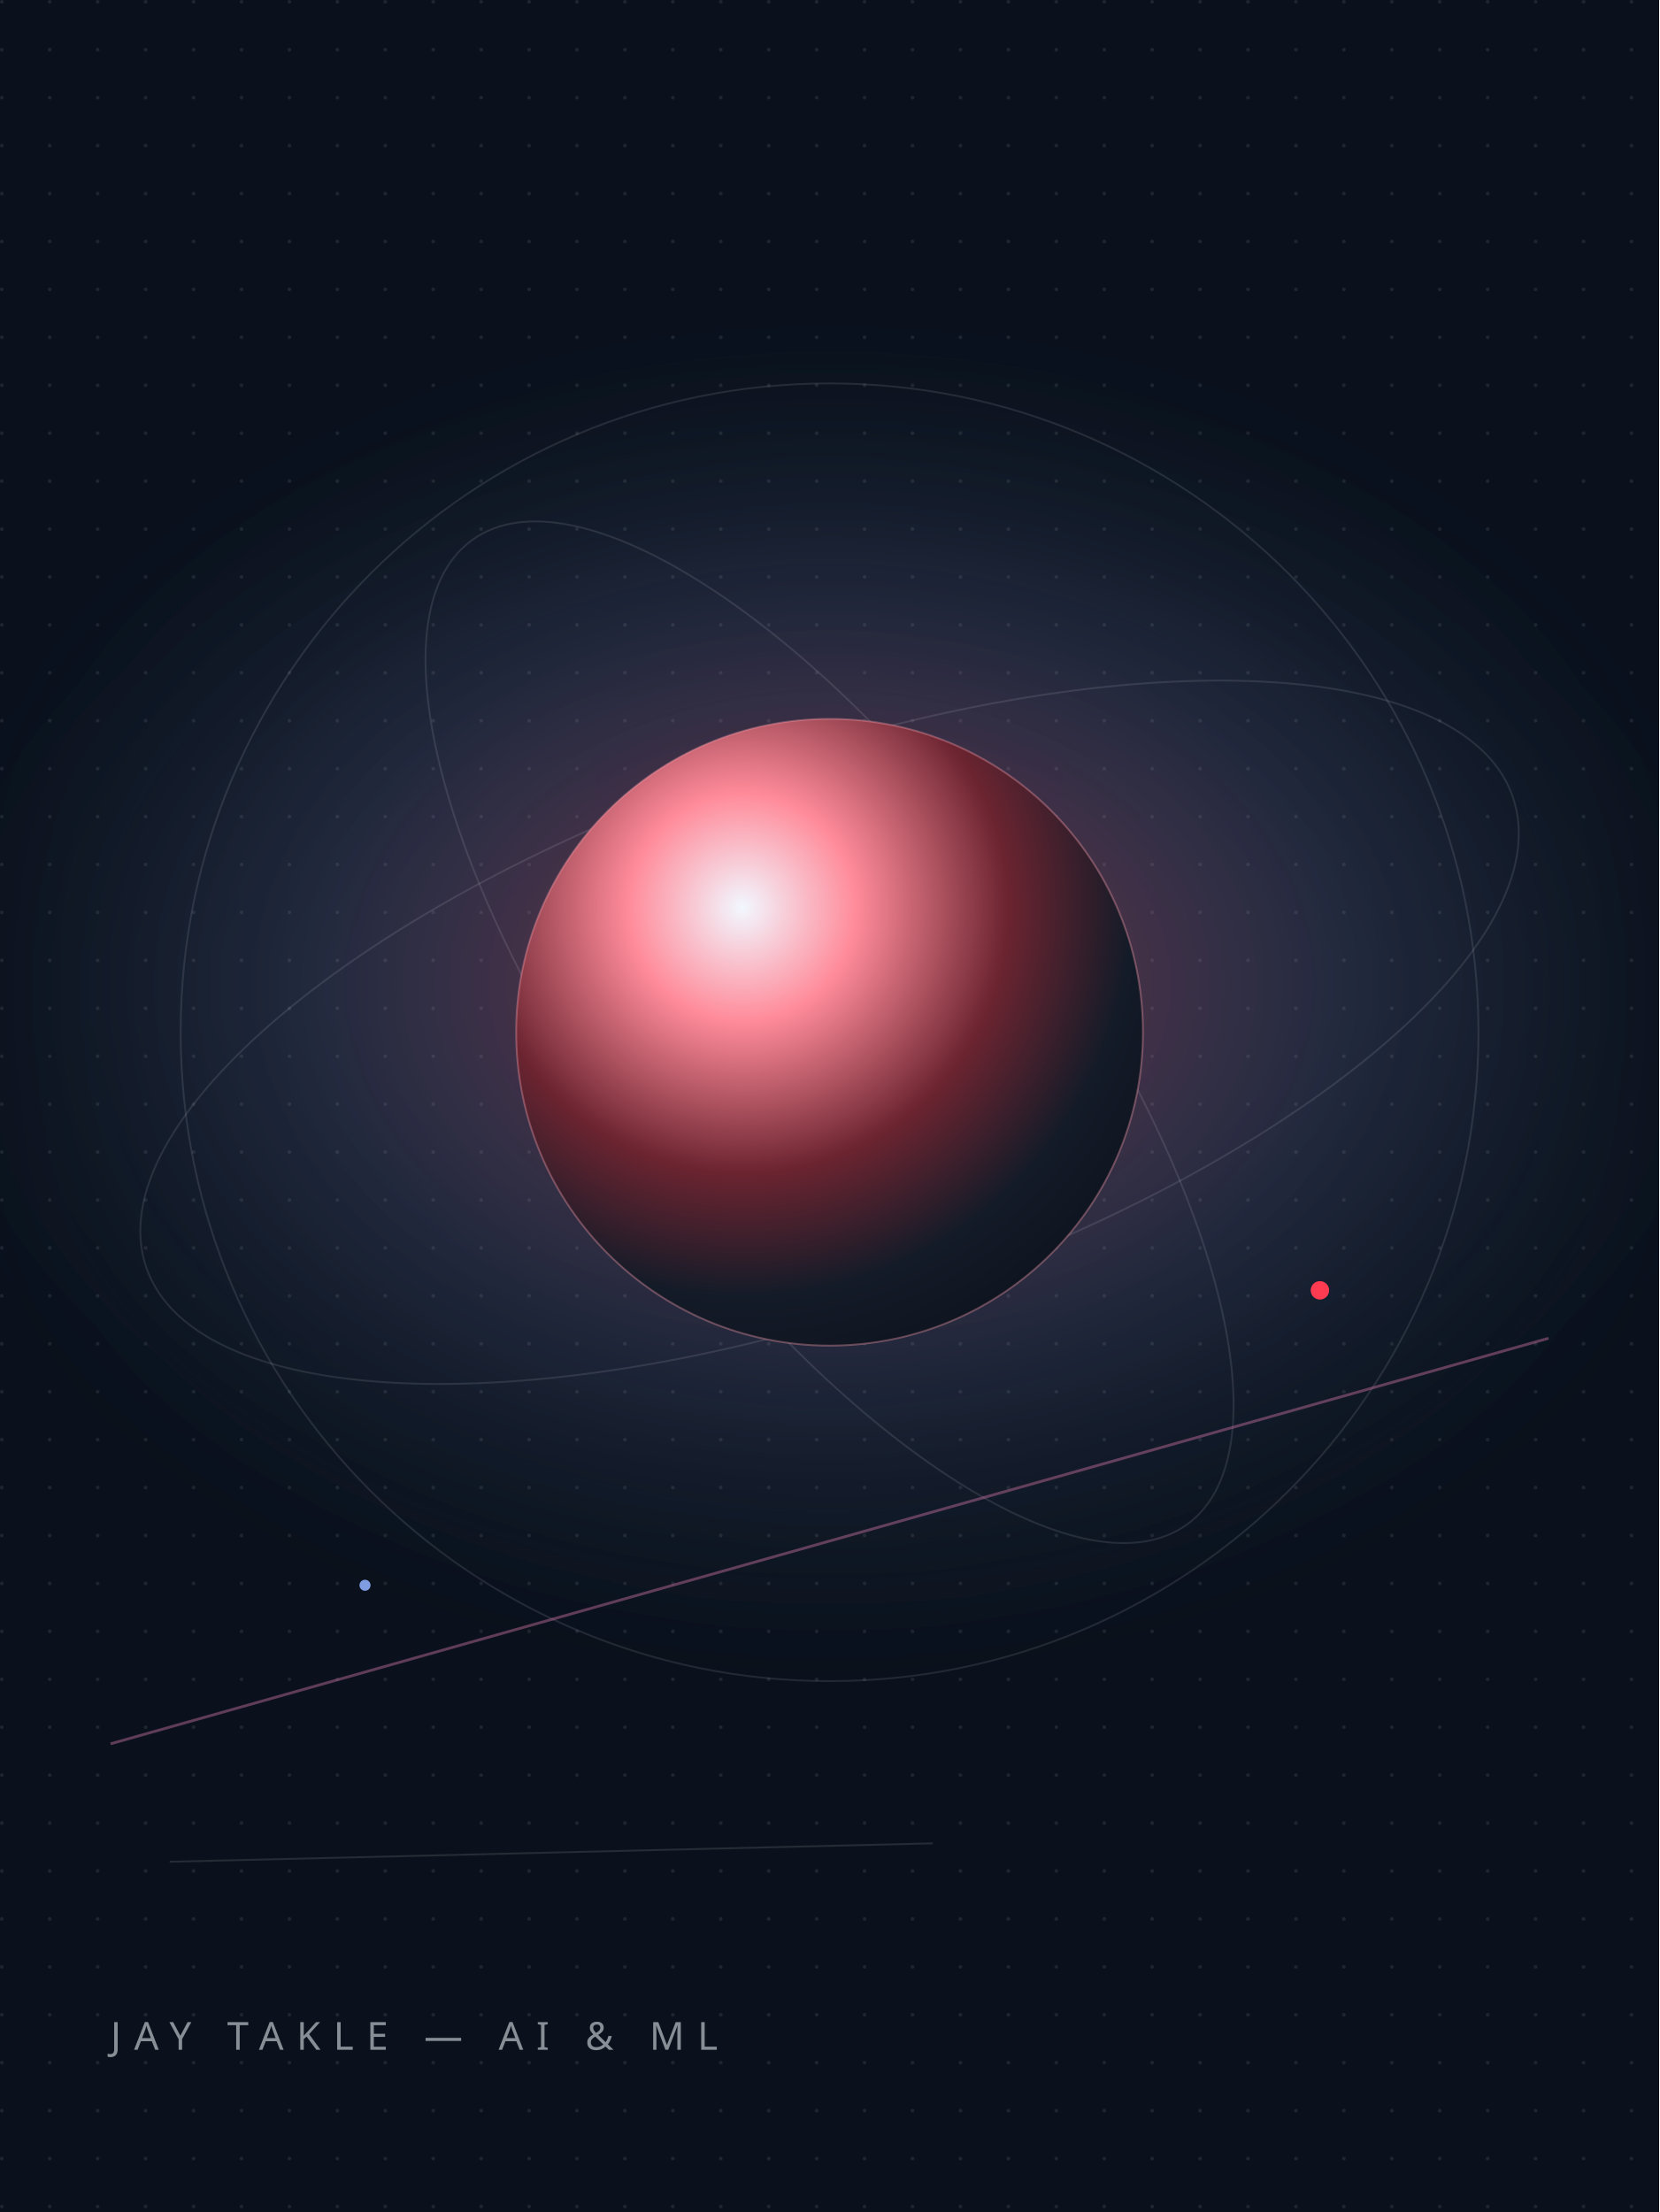
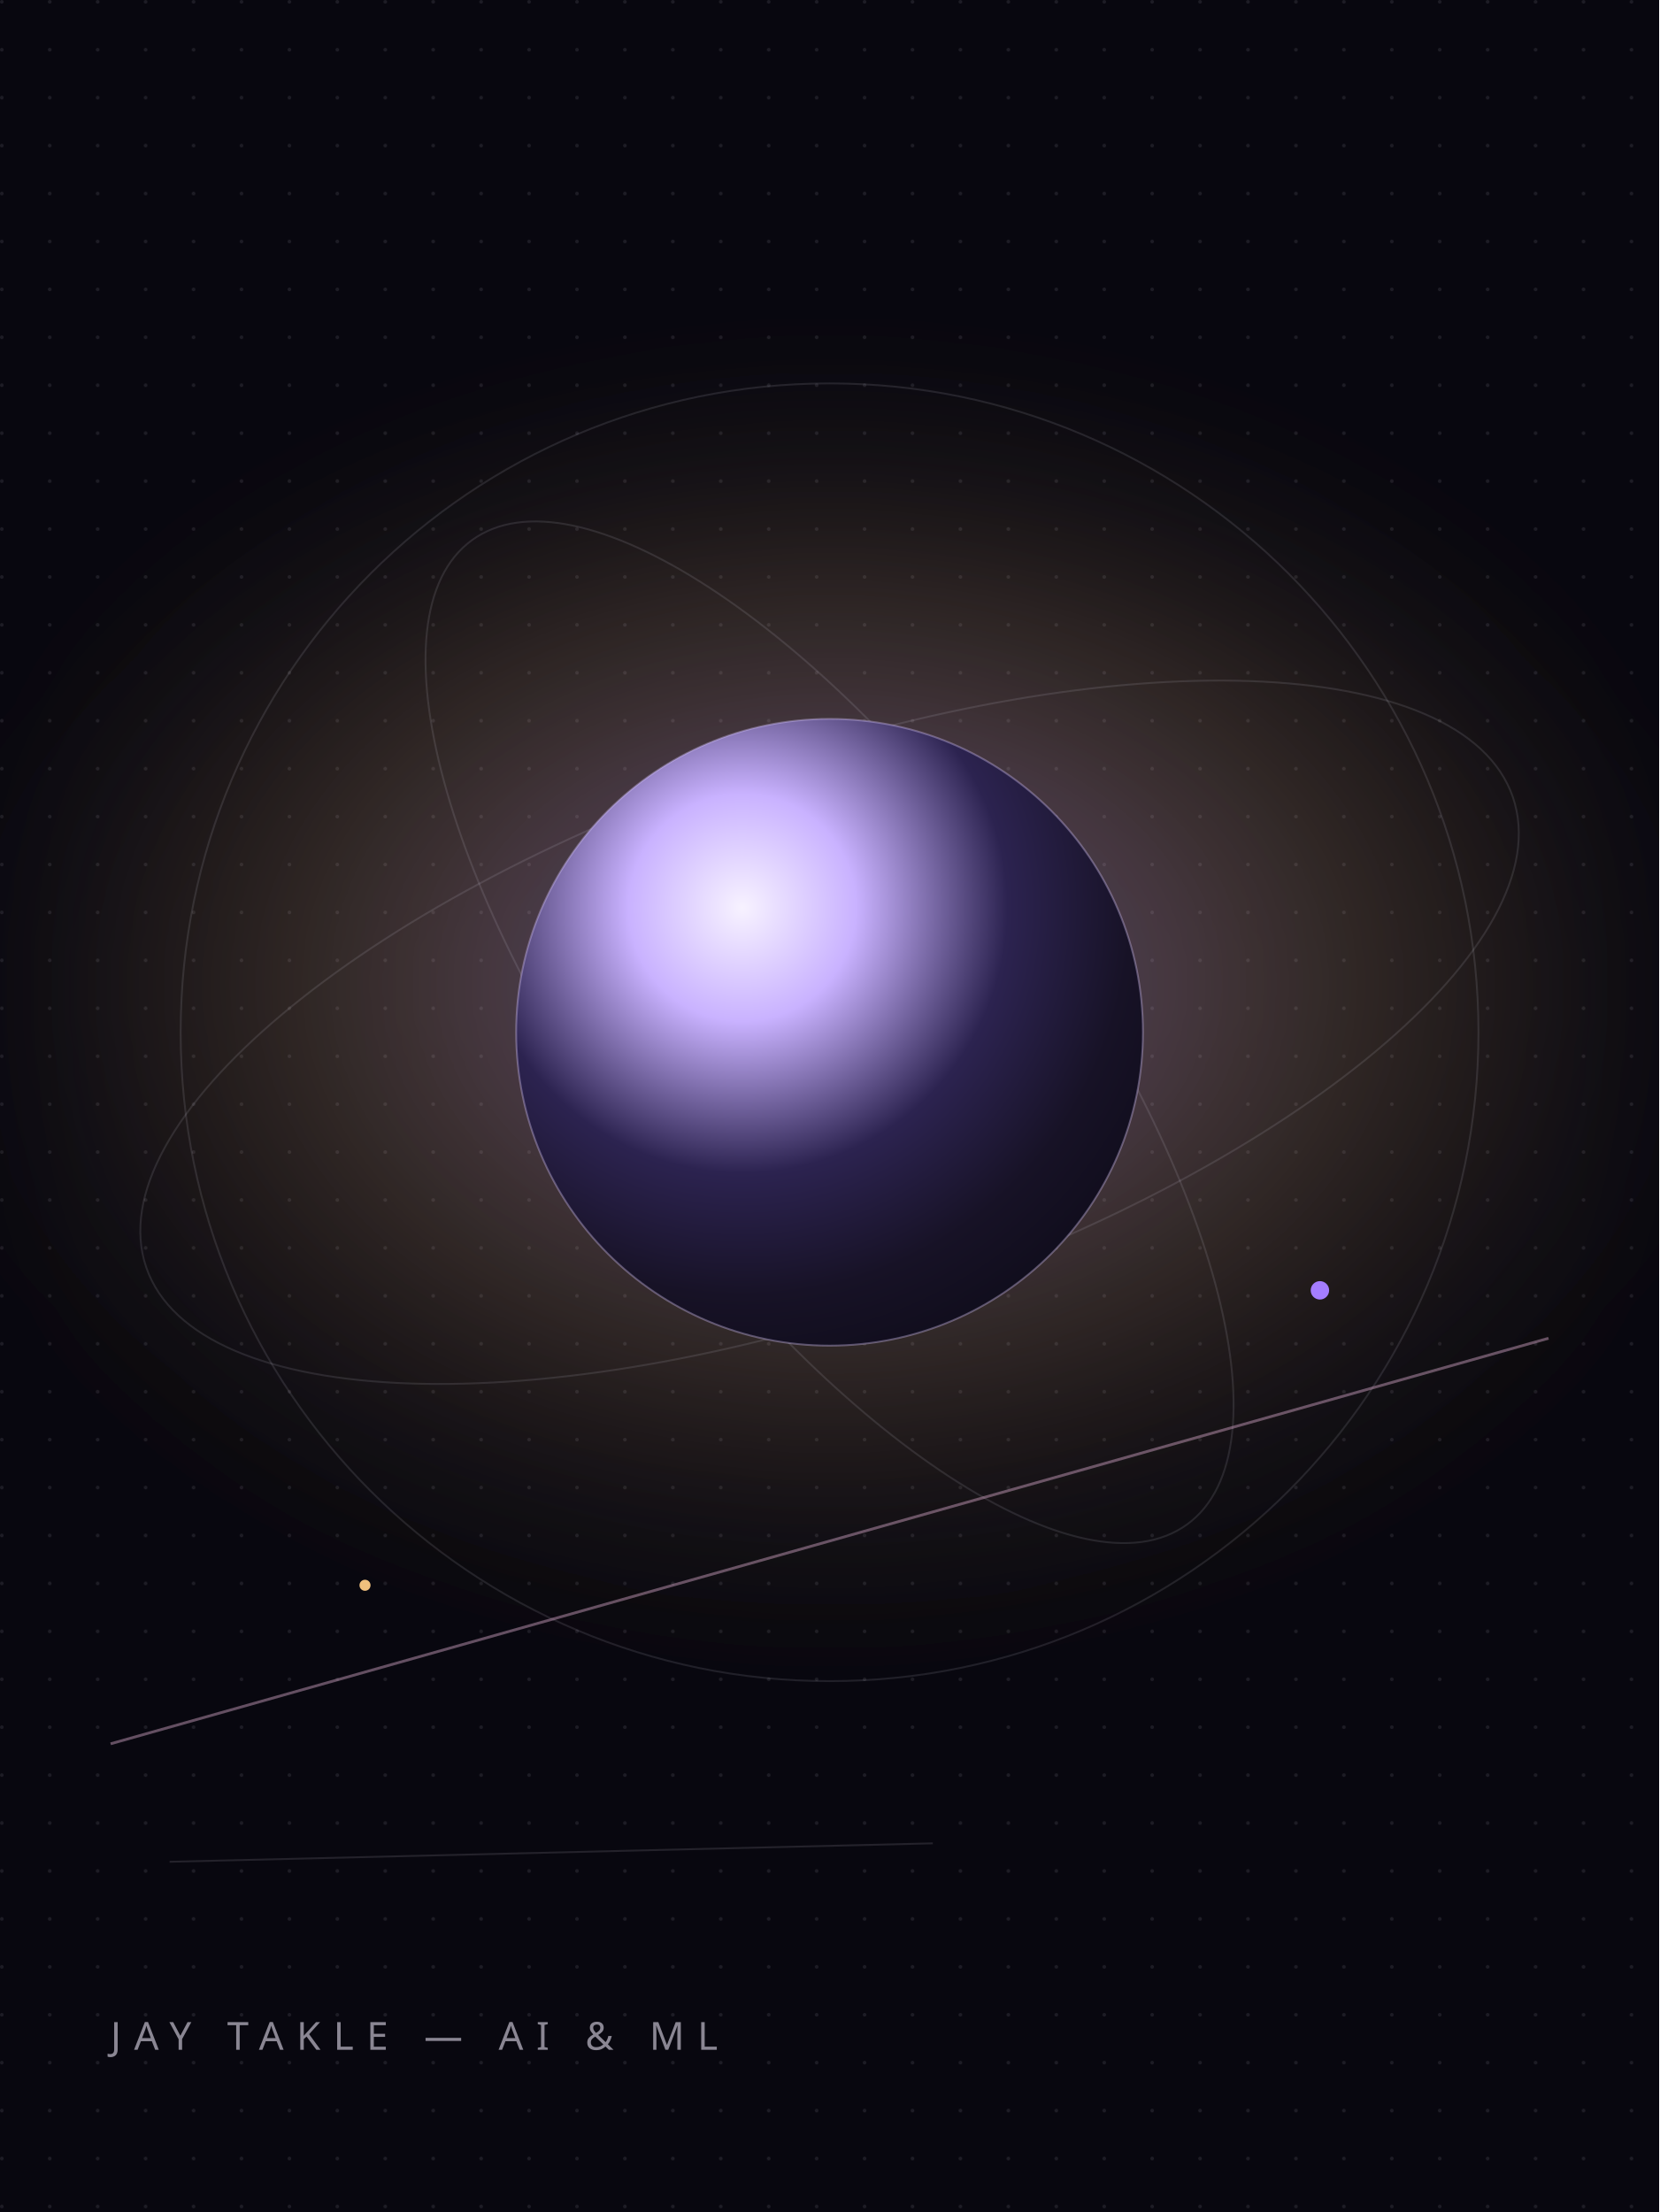
- <svg xmlns="http://www.w3.org/2000/svg" viewBox="0 0 900 1200" width="900" height="1200" role="img" aria-label="Abstract render: a crimson lit sphere inside orbital rings">
+ <svg xmlns="http://www.w3.org/2000/svg" viewBox="0 0 900 1200" width="900" height="1200" role="img" aria-label="Abstract render: a warm lit sphere inside orbital rings">
  <defs>
    <radialGradient id="glow" cx="50%" cy="46%" r="58%">
-       <stop offset="0%" stop-color="#ff3b52" stop-opacity="0.55" />
-       <stop offset="55%" stop-color="#7f9de0" stop-opacity="0.16" />
-       <stop offset="100%" stop-color="#0b0a09" stop-opacity="0" />
+       <stop offset="0%" stop-color="#a47dff" stop-opacity="0.55" />
+       <stop offset="55%" stop-color="#efc07d" stop-opacity="0.16" />
+       <stop offset="100%" stop-color="#08070f" stop-opacity="0" />
    </radialGradient>
    <radialGradient id="orb" cx="36%" cy="30%" r="76%">
-       <stop offset="0%" stop-color="#f2f7ff" />
-       <stop offset="24%" stop-color="#ff8b9a" />
-       <stop offset="56%" stop-color="#6b2430" />
-       <stop offset="82%" stop-color="#141b28" />
-       <stop offset="100%" stop-color="#0e141f" />
+       <stop offset="0%" stop-color="#f7f2ff" />
+       <stop offset="24%" stop-color="#c9b2ff" />
+       <stop offset="56%" stop-color="#2c2350" />
+       <stop offset="82%" stop-color="#171226" />
+       <stop offset="100%" stop-color="#100d1c" />
    </radialGradient>
    <pattern id="dots" width="26" height="26" patternUnits="userSpaceOnUse">
-       <circle cx="1" cy="1" r="1" fill="#eef3f8" opacity="0.09" />
+       <circle cx="1" cy="1" r="1" fill="#f4efff" opacity="0.09" />
    </pattern>
    <filter id="blur" x="-30%" y="-30%" width="160%" height="160%">
      <feGaussianBlur stdDeviation="46" />
    </filter>
    <linearGradient id="line" x1="0" y1="0" x2="1" y2="1">
-       <stop offset="0" stop-color="#ff3b52" stop-opacity="0.8" />
-       <stop offset="1" stop-color="#7f9de0" stop-opacity="0.15" />
+       <stop offset="0" stop-color="#a47dff" stop-opacity="0.8" />
+       <stop offset="1" stop-color="#efc07d" stop-opacity="0.15" />
    </linearGradient>
  </defs>
-   <rect width="900" height="1200" fill="#0a111c" />
+   <rect width="900" height="1200" fill="#08070f" />
  <rect width="900" height="1200" fill="url(#dots)" />
  <ellipse cx="450" cy="560" rx="470" ry="330" fill="url(#glow)" filter="url(#blur)" />
-   <g fill="none" stroke="#eef3f8" stroke-opacity="0.11">
+   <g fill="none" stroke="#f4efff" stroke-opacity="0.11">
    <circle cx="450" cy="560" r="352" />
    <ellipse cx="450" cy="560" rx="392" ry="150" transform="rotate(-19 450 560)" />
    <ellipse cx="450" cy="560" rx="330" ry="126" transform="rotate(54 450 560)" />
  </g>
  <circle cx="450" cy="560" r="170" fill="url(#orb)" />
-   <circle cx="450" cy="560" r="170" fill="none" stroke="#ffa2ae" stroke-opacity="0.35" />
-   <circle cx="716" cy="700" r="5" fill="#ff3b52" />
-   <circle cx="198" cy="860" r="3" fill="#7f9de0" />
+   <circle cx="450" cy="560" r="170" fill="none" stroke="#d9c8ff" stroke-opacity="0.35" />
+   <circle cx="716" cy="700" r="5" fill="#a47dff" />
+   <circle cx="198" cy="860" r="3" fill="#efc07d" />
  <path d="M60 946 L840 726" stroke="url(#line)" stroke-width="1.5" />
-   <path d="M92 1010 L506 1000" stroke="#eef3f8" stroke-opacity="0.12" />
-   <text x="60" y="1112" fill="#eef3f8" fill-opacity="0.55" font-family="ui-sans-serif, system-ui, sans-serif" font-size="21" letter-spacing="7">JAY TAKLE — AI &amp; ML</text>
+   <path d="M92 1010 L506 1000" stroke="#f4efff" stroke-opacity="0.12" />
+   <text x="60" y="1112" fill="#f4efff" fill-opacity="0.55" font-family="ui-sans-serif, system-ui, sans-serif" font-size="21" letter-spacing="7">JAY TAKLE — AI &amp; ML</text>
</svg>
